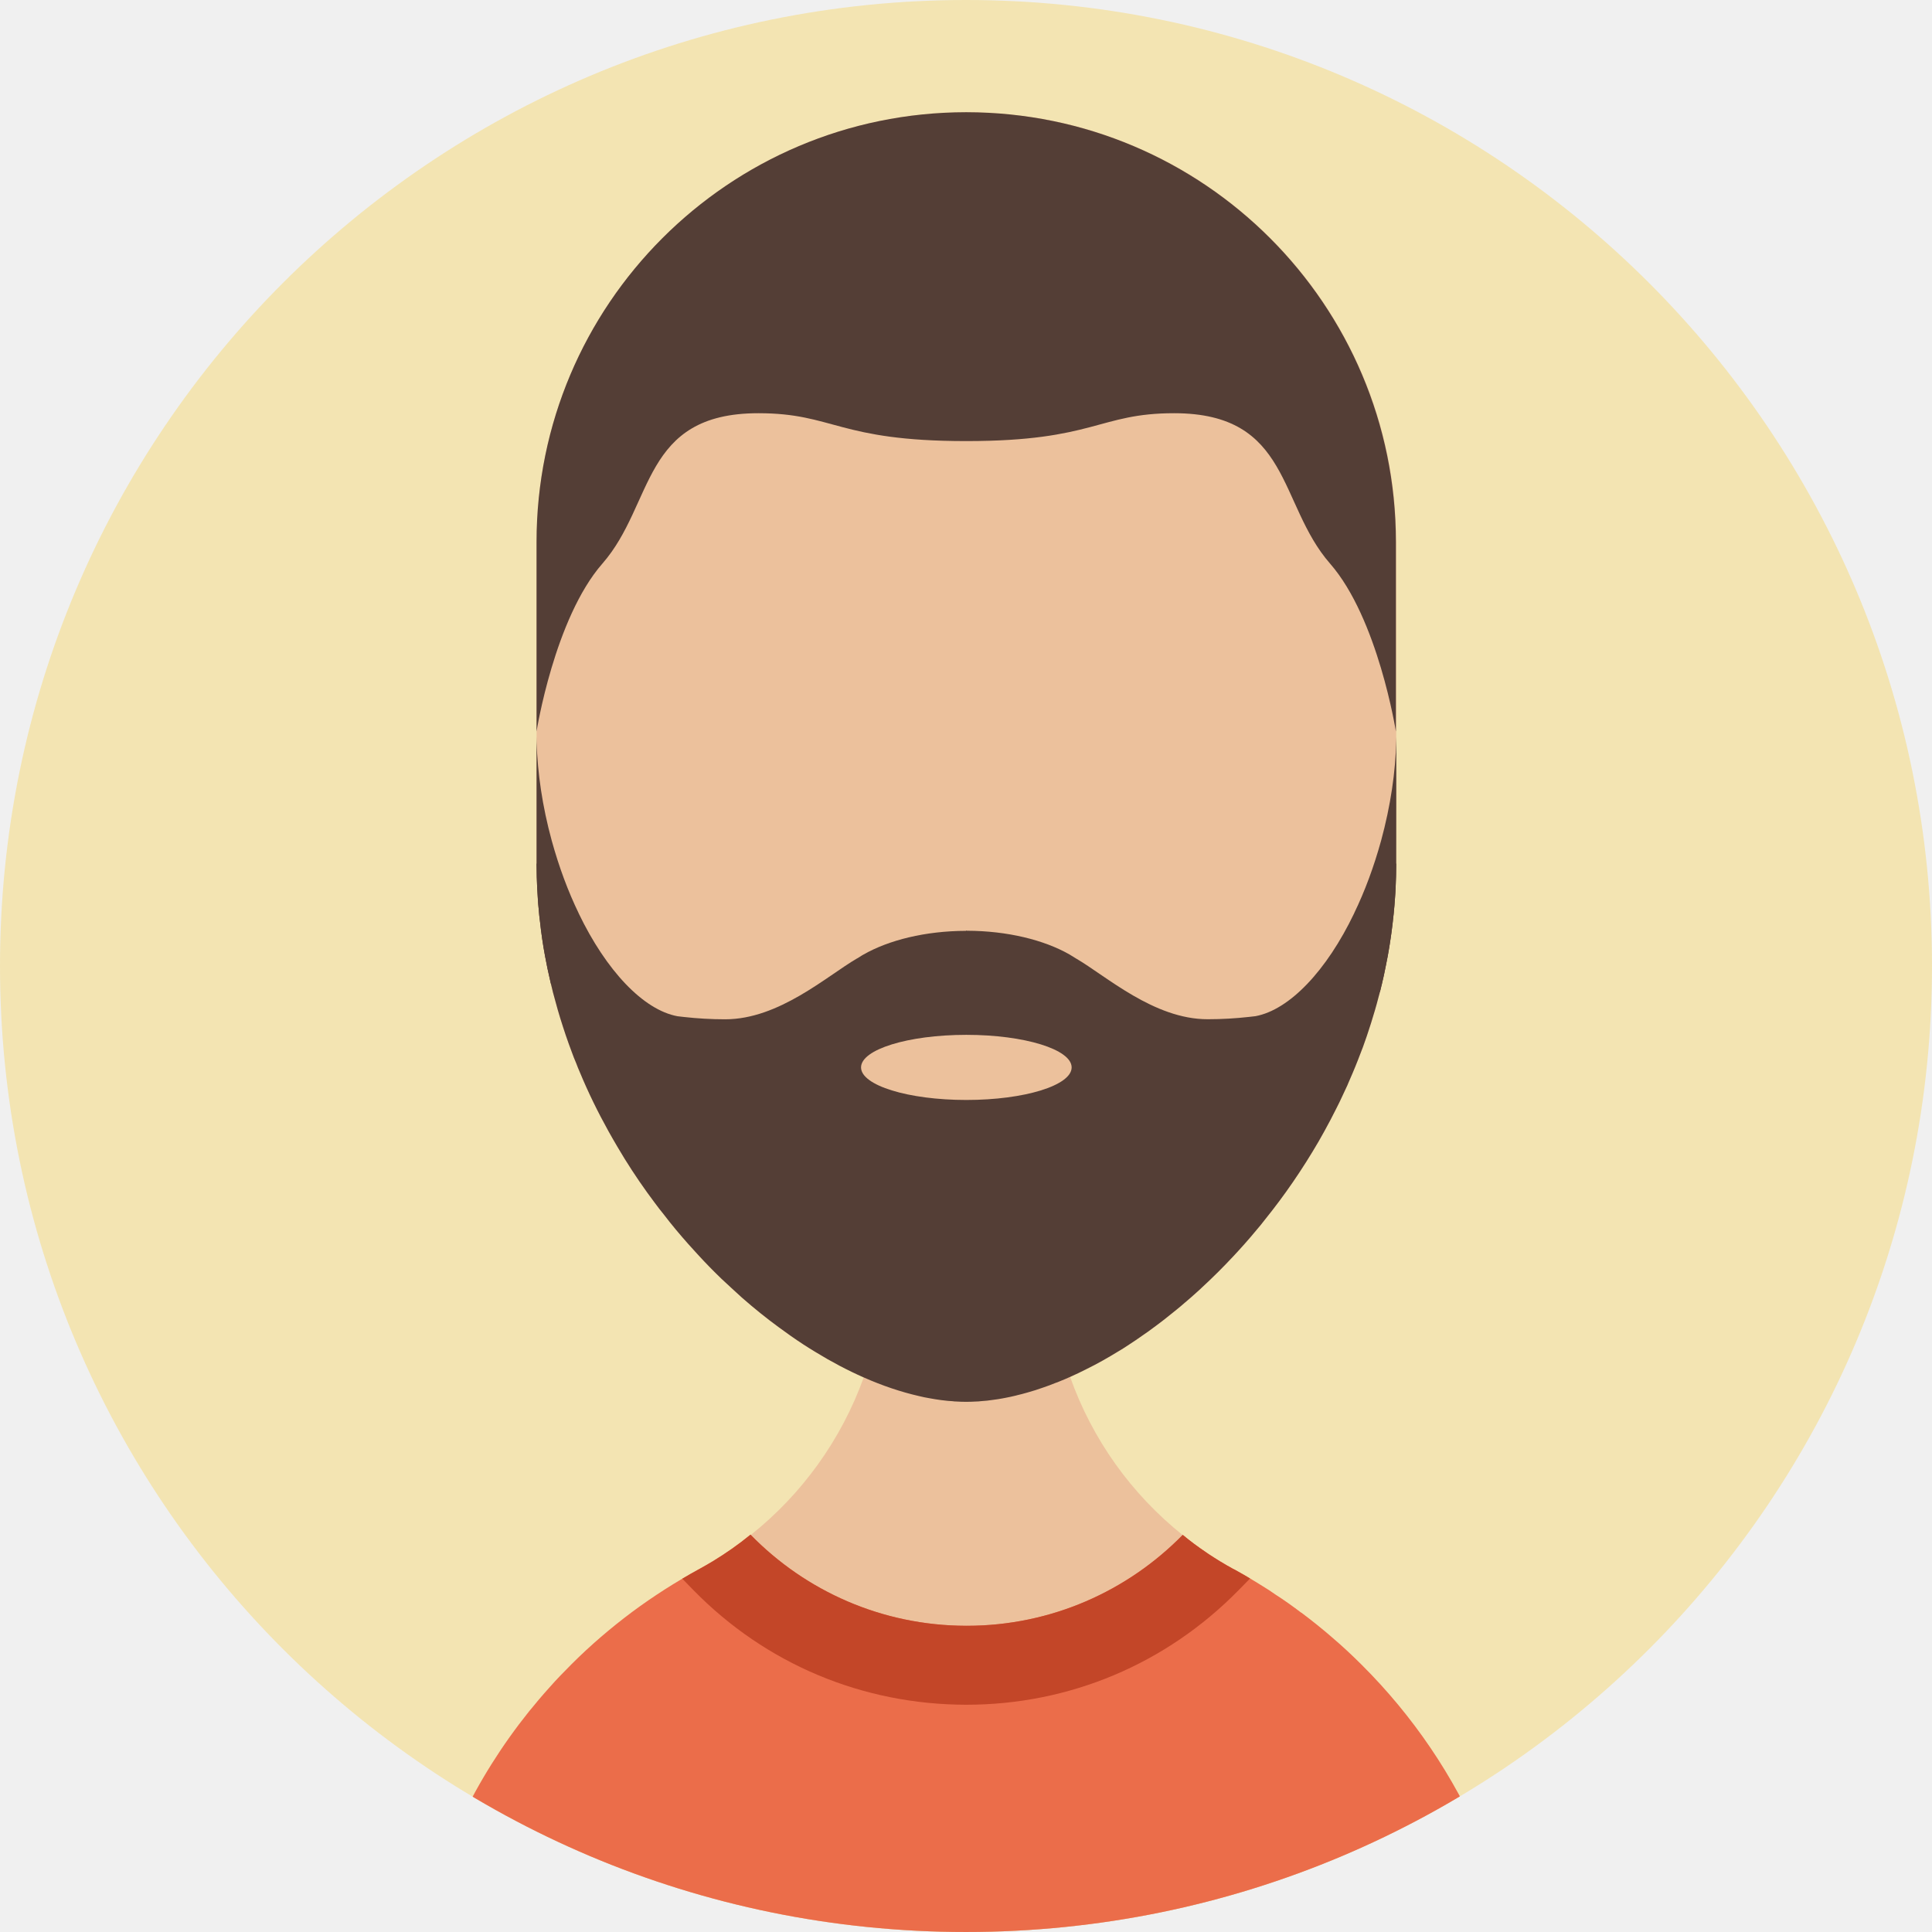
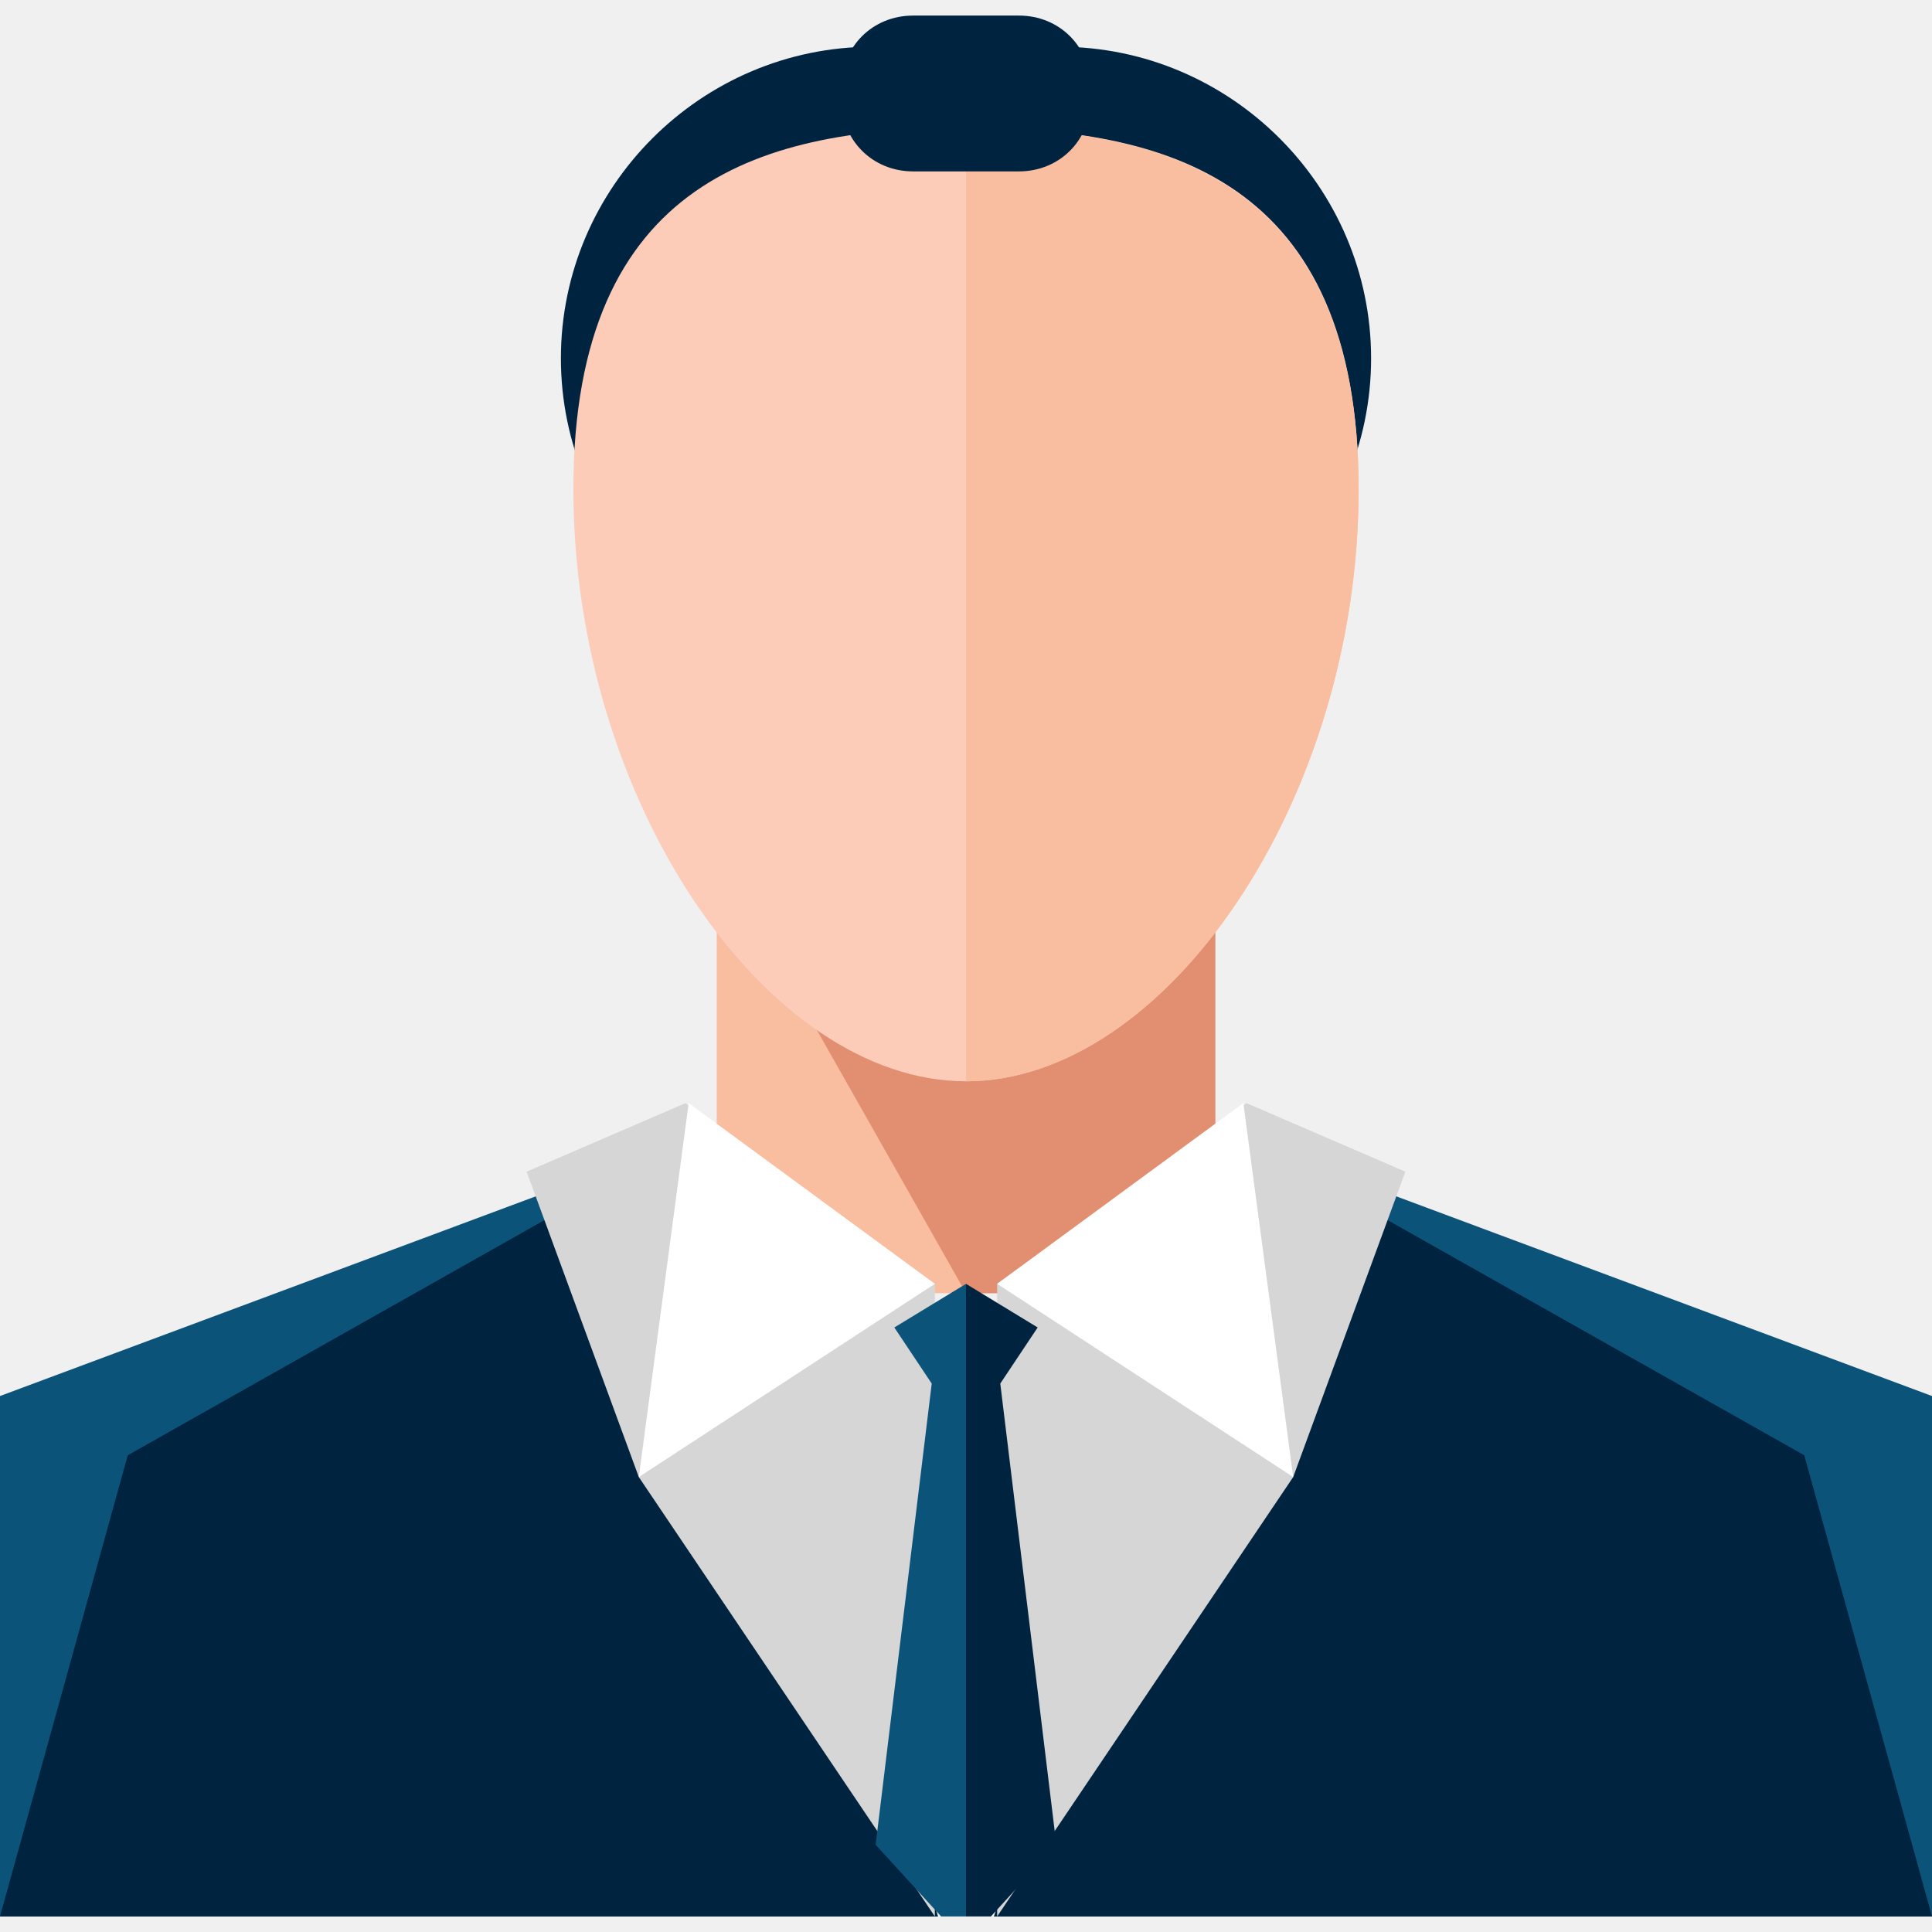
- <svg xmlns="http://www.w3.org/2000/svg" xmlns:xlink="http://www.w3.org/1999/xlink" version="1.1" id="Capa_1" x="0px" y="0px" viewBox="0 0 188.149 188.149" style="enable-background:new 0 0 188.149 188.149;" xml:space="preserve">
-   <g>
-     <g>
-       <defs>
-         <circle id="SVGID_1_" cx="94.074" cy="94.074" r="94.074" />
-       </defs>
-       <use xlink:href="#SVGID_1_" style="overflow:visible;fill:#F3E4B2;" />
-       <clipPath id="SVGID_2_">
-         <use xlink:href="#SVGID_1_" style="overflow:visible;" />
-       </clipPath>
-       <path style="clip-path:url(#SVGID_2_);fill:#ECC19C;" d="M135.973,52.784V84.05c0,0.452-0.01,0.904-0.021,1.356    c-0.01,0.37-0.02,0.73-0.041,1.101c-0.01,0.329-0.031,0.658-0.062,0.987c-0.01,0.236-0.031,0.473-0.051,0.709    c-0.011,0.145-0.021,0.277-0.042,0.422c-0.02,0.257-0.041,0.524-0.082,0.781c-0.041,0.493-0.103,0.977-0.175,1.47    c-0.01,0.124-0.031,0.247-0.051,0.37c-0.031,0.247-0.072,0.494-0.113,0.74v0.031c-0.061,0.359-0.123,0.709-0.185,1.069    c-0.093,0.493-0.185,0.987-0.288,1.47c-0.01,0.021-0.01,0.042-0.02,0.063c-0.01,0.071-0.021,0.144-0.041,0.216    c-0.01,0.021-0.01,0.041-0.021,0.062c-0.051,0.268-0.113,0.524-0.175,0.781c-0.02,0.113-0.041,0.227-0.082,0.34    c-0.031,0.185-0.083,0.369-0.123,0.555c-0.031,0.103-0.051,0.216-0.093,0.318c-0.021,0.093-0.051,0.186-0.072,0.268    c-0.216,0.843-0.463,1.666-0.72,2.488c-0.124,0.391-0.247,0.771-0.38,1.162c-0.01,0.041-0.031,0.082-0.041,0.123    c-0.123,0.35-0.247,0.699-0.37,1.049c-0.041,0.103-0.082,0.205-0.123,0.318c-0.124,0.329-0.247,0.658-0.38,0.987    c-0.154,0.4-0.319,0.791-0.483,1.183c-0.144,0.35-0.298,0.698-0.452,1.048c-0.02,0.063-0.051,0.113-0.072,0.175    c-0.175,0.37-0.339,0.74-0.514,1.101c-0.175,0.38-0.36,0.761-0.555,1.142c-0.37,0.75-0.771,1.501-1.172,2.23l-0.555,0.987    c-1.584,2.725-3.341,5.284-5.254,7.649c-0.257,0.339-0.524,0.668-0.802,0.986c-0.38,0.463-0.771,0.915-1.162,1.357    c-0.35,0.391-0.699,0.781-1.059,1.162c-0.987,1.059-1.995,2.066-3.023,3.013c-0.206,0.205-0.421,0.391-0.637,0.586    c-0.35,0.318-0.699,0.627-1.059,0.925c-0.277,0.247-0.565,0.483-0.854,0.72c-0.74,0.606-1.48,1.192-2.231,1.737    c-0.308,0.237-0.627,0.463-0.946,0.679c-0.514,0.37-1.039,0.72-1.563,1.06c-0.288,0.195-0.586,0.38-0.884,0.555    c-1.049,0.647-2.108,1.244-3.157,1.758c-0.257,0.134-0.514,0.258-0.771,0.381c-0.257,0.123-0.524,0.247-0.802,0.37    c-0.339,0.154-0.679,0.298-1.018,0.432c-0.134,0.061-0.267,0.113-0.401,0.154c-0.401,0.165-0.812,0.318-1.213,0.452    c-0.503,0.186-1.018,0.34-1.521,0.483c-0.35,0.103-0.709,0.195-1.059,0.277c-0.021,0.011-0.041,0.021-0.072,0.021    c-0.35,0.083-0.699,0.165-1.049,0.227c-0.092,0.021-0.185,0.041-0.277,0.052c-0.288,0.051-0.576,0.103-0.864,0.134    c-0.411,0.062-0.823,0.113-1.234,0.133c-0.144,0.021-0.277,0.031-0.421,0.031c-0.329,0.02-0.658,0.031-0.977,0.031h-0.031    c-0.318,0-0.637-0.011-0.956-0.031c-0.123,0-0.247-0.01-0.37-0.031c-0.288-0.01-0.586-0.041-0.895-0.082    c-0.061,0-0.133-0.01-0.195-0.021c-0.38-0.051-0.761-0.113-1.151-0.185c-0.329-0.052-0.658-0.124-0.998-0.206    c-1.758-0.401-3.567-1.008-5.397-1.819c-1.563-0.689-3.146-1.522-4.719-2.488c-0.791-0.483-1.583-0.997-2.365-1.542    c-0.391-0.278-0.781-0.556-1.172-0.844c-1.224-0.895-2.437-1.871-3.629-2.92c-0.329-0.298-0.658-0.596-0.987-0.904    c-0.329-0.298-0.658-0.607-0.977-0.905c-0.802-0.771-1.583-1.572-2.344-2.405c-0.298-0.319-0.596-0.647-0.895-0.987    c-0.822-0.925-1.624-1.881-2.385-2.879c-0.298-0.359-0.576-0.729-0.853-1.1c-1.039-1.378-2.025-2.817-2.951-4.309    c-0.247-0.4-0.494-0.811-0.73-1.213c-0.288-0.483-0.565-0.977-0.843-1.47c-1.028-1.851-1.974-3.773-2.796-5.758    c-0.124-0.288-0.247-0.576-0.35-0.863c-0.164-0.37-0.308-0.751-0.442-1.121c-0.206-0.545-0.401-1.09-0.586-1.635    c-0.185-0.545-0.36-1.101-0.535-1.655c-0.164-0.535-0.318-1.069-0.462-1.614c-0.165-0.576-0.319-1.162-0.453-1.758    c-0.01-0.062-0.031-0.124-0.041-0.186c-0.195-0.822-0.37-1.655-0.524-2.498c-0.206-1.11-0.37-2.241-0.493-3.383    c-0.052-0.359-0.083-0.72-0.113-1.079c-0.041-0.381-0.072-0.751-0.093-1.131c-0.051-0.689-0.082-1.389-0.103-2.088    c-0.01-0.452-0.021-0.904-0.021-1.356V52.784c0-23.103,18.722-41.835,41.824-41.855h0.042c3.187,0,6.292,0.359,9.273,1.028    c2.725,0.616,5.347,1.501,7.834,2.621c3.393,1.521,6.549,3.476,9.387,5.81c2.386,1.953,4.555,4.153,6.447,6.58    c5.511,7.022,8.831,15.844,8.903,25.446C135.973,52.537,135.973,52.66,135.973,52.784z" />
-       <path style="clip-path:url(#SVGID_2_);fill:#ECC19C;" d="M148.65,200.743v0.01H39.575v-0.01c0-6.159,1.018-12.091,2.91-17.612    c0.339-0.997,0.709-1.984,1.111-2.961v-0.011c0.391-0.977,0.822-1.933,1.274-2.878c1.799-3.794,4.041-7.342,6.642-10.59    c0.658-0.813,1.326-1.605,2.015-2.365c0.339-0.391,0.699-0.77,1.059-1.151c0.359-0.37,0.72-0.74,1.089-1.11    c1.841-1.841,3.814-3.526,5.892-5.079c1.038-0.771,2.087-1.491,3.177-2.189c1.09-0.689,2.2-1.348,3.331-1.964    c0.021-0.02,0.041-0.02,0.041-0.02c0.442-0.237,0.874-0.494,1.306-0.761c1.285-0.771,2.519-1.625,3.691-2.57    c4.966-3.948,8.811-9.254,11.001-15.34c1.306-3.64,2.015-7.557,2.015-11.649l7.947,0.041l8.174,0.042    c0,4.04,0.689,7.916,1.964,11.515c2.159,6.107,5.994,11.433,10.96,15.401c0.74,0.607,1.491,1.162,2.282,1.687    c0.083,0.061,0.154,0.112,0.237,0.164c0.37,0.247,0.74,0.493,1.131,0.72c0.421,0.257,0.853,0.514,1.285,0.751    c0.072,0.02,0.134,0.051,0.185,0.092c0.905,0.504,1.799,1.028,2.673,1.573c0.422,0.257,0.843,0.524,1.254,0.822    c0.854,0.545,1.686,1.142,2.499,1.759c0,0.01,0.01,0.01,0.01,0.01h0.01c1.039,0.771,2.046,1.594,3.033,2.437    c0.987,0.844,1.933,1.727,2.848,2.643C142.532,172.017,148.65,185.651,148.65,200.743z" />
-       <path style="clip-path:url(#SVGID_2_);fill:#EB6D4A;" d="M148.646,200.739H39.572c0-6.159,1.018-12.092,2.91-17.612    c0.339-0.997,0.71-1.984,1.11-2.961v-0.011c0.391-0.977,0.823-1.933,1.275-2.879c1.799-3.793,4.04-7.341,6.642-10.59    c0.658-0.812,1.327-1.604,2.015-2.364c0.339-0.391,0.699-0.771,1.059-1.151c0.36-0.37,0.72-0.74,1.09-1.11    c1.84-1.841,3.814-3.526,5.891-5.079c1.039-0.771,2.087-1.491,3.177-2.19c0.565-0.359,1.131-0.709,1.706-1.048    c0.535-0.319,1.08-0.628,1.625-0.926c0.021-0.021,0.041-0.01,0.041-0.01v-0.011c0.442-0.247,0.874-0.493,1.306-0.751    c1.285-0.781,2.519-1.645,3.67-2.591c0.01,0.011,0.01,0.011,0.021,0.021c5.326,5.449,12.739,8.832,20.964,8.853h0.083    c8.225,0,15.668-3.393,21.015-8.842l0.01-0.011c0.73,0.607,1.491,1.173,2.272,1.697c0.082,0.061,0.154,0.112,0.236,0.164    c0.37,0.247,0.751,0.483,1.131,0.72c0.421,0.257,0.854,0.504,1.285,0.74c0.072,0.021,0.124,0.062,0.185,0.093    c0.483,0.268,0.977,0.545,1.45,0.832c0.412,0.247,0.823,0.494,1.224,0.751c0.421,0.257,0.843,0.524,1.254,0.822    c0.854,0.545,1.686,1.142,2.498,1.759h0.021c1.038,0.781,2.056,1.594,3.033,2.446c0.987,0.844,1.933,1.728,2.848,2.643    C142.529,172.012,148.646,185.645,148.646,200.739z" />
-       <path style="clip-path:url(#SVGID_2_);fill:#543E36;" d="M135.973,84.05c0,0.452-0.01,0.904-0.021,1.356    c-0.01,0.37-0.02,0.73-0.041,1.101c-0.01,0.329-0.031,0.658-0.062,0.987c-0.01,0.236-0.031,0.473-0.051,0.709    c-0.011,0.145-0.021,0.277-0.042,0.422c-0.02,0.257-0.041,0.524-0.082,0.781c-0.052,0.493-0.103,0.986-0.175,1.47    c-0.01,0.124-0.031,0.247-0.051,0.37c-0.031,0.247-0.072,0.494-0.113,0.74c-0.051,0.37-0.123,0.74-0.185,1.101    c-0.082,0.432-0.165,0.853-0.257,1.274c-0.011,0.093-0.031,0.175-0.052,0.258c-0.01,0.071-0.031,0.144-0.041,0.216    c-0.01,0.021-0.01,0.041-0.021,0.062c0,0.051-0.01,0.093-0.02,0.134c-0.051,0.216-0.093,0.432-0.154,0.647    c-0.02,0.113-0.041,0.227-0.082,0.34c-0.042,0.205-0.093,0.4-0.154,0.596c-0.01,0.093-0.031,0.186-0.062,0.277    c-0.021,0.093-0.051,0.186-0.072,0.268c-0.216,0.843-0.463,1.666-0.72,2.488c-0.124,0.391-0.247,0.771-0.38,1.162    c-0.01,0.041-0.031,0.082-0.041,0.123c-0.123,0.35-0.247,0.699-0.37,1.049c-0.041,0.103-0.082,0.205-0.123,0.318    c-0.124,0.329-0.247,0.658-0.38,0.987c-0.154,0.4-0.319,0.791-0.483,1.183c-0.144,0.35-0.298,0.698-0.452,1.048    c-0.02,0.063-0.051,0.113-0.072,0.175c-0.175,0.37-0.339,0.74-0.514,1.101c-0.175,0.38-0.36,0.761-0.555,1.142    c-0.37,0.75-0.771,1.501-1.172,2.23l-0.555,0.987c-1.584,2.725-3.341,5.284-5.254,7.649c-0.257,0.339-0.524,0.668-0.802,0.986    c-0.38,0.463-0.771,0.915-1.162,1.357c-0.35,0.391-0.699,0.781-1.059,1.162c-0.987,1.059-1.995,2.066-3.023,3.013    c-0.206,0.205-0.421,0.391-0.637,0.586c-0.35,0.318-0.699,0.627-1.059,0.925c-0.277,0.247-0.565,0.483-0.854,0.72    c-0.74,0.606-1.48,1.192-2.231,1.737c-0.308,0.237-0.627,0.463-0.946,0.679c-0.514,0.37-1.039,0.72-1.563,1.06    c-0.288,0.195-0.586,0.38-0.884,0.555c-1.049,0.647-2.108,1.244-3.157,1.758c-0.257,0.134-0.514,0.258-0.771,0.381    c-0.257,0.123-0.524,0.247-0.802,0.37c-0.339,0.154-0.679,0.298-1.018,0.432c-0.134,0.061-0.267,0.113-0.401,0.154    c-0.401,0.165-0.812,0.318-1.213,0.452c-0.503,0.186-1.018,0.34-1.521,0.483c-0.35,0.103-0.709,0.195-1.059,0.277    c-0.021,0.011-0.041,0.021-0.072,0.021c-0.35,0.083-0.699,0.165-1.049,0.227c-0.092,0.021-0.185,0.041-0.277,0.052    c-0.288,0.051-0.576,0.103-0.864,0.134c-0.411,0.062-0.823,0.113-1.234,0.133c-0.144,0.021-0.277,0.031-0.421,0.031    c-0.329,0.02-0.658,0.031-0.977,0.031h-0.031c-0.318,0-0.637-0.011-0.956-0.031c-0.123,0-0.247-0.01-0.37-0.031    c-0.288-0.01-0.586-0.041-0.895-0.082c-0.061,0-0.133-0.01-0.195-0.021c-0.38-0.051-0.761-0.113-1.151-0.185    c-0.329-0.052-0.658-0.124-0.998-0.206c-1.758-0.401-3.567-1.008-5.397-1.819c-1.563-0.689-3.146-1.522-4.719-2.488    c-0.791-0.473-1.573-0.987-2.365-1.542c-0.391-0.278-0.781-0.556-1.172-0.844c-1.224-0.895-2.437-1.871-3.629-2.92    c-0.329-0.298-0.658-0.596-0.987-0.904c-0.329-0.298-0.658-0.607-0.977-0.905c-0.802-0.771-1.583-1.572-2.344-2.405    c-0.298-0.319-0.596-0.647-0.895-0.987c-0.822-0.925-1.624-1.881-2.385-2.879c-0.298-0.359-0.576-0.729-0.853-1.1    c-1.039-1.378-2.025-2.817-2.951-4.309c-0.247-0.4-0.494-0.811-0.73-1.213c-0.288-0.483-0.565-0.977-0.843-1.47    c-1.028-1.851-1.974-3.773-2.796-5.758c-0.124-0.288-0.247-0.576-0.35-0.863c-0.164-0.37-0.308-0.751-0.442-1.121    c-0.206-0.545-0.401-1.09-0.586-1.635c-0.185-0.545-0.36-1.101-0.535-1.655c-0.164-0.535-0.318-1.069-0.462-1.614    c-0.165-0.576-0.319-1.162-0.453-1.758c-0.01-0.062-0.031-0.124-0.041-0.186c-0.195-0.822-0.37-1.655-0.524-2.498    c-0.206-1.11-0.37-2.241-0.493-3.383c-0.052-0.359-0.083-0.72-0.113-1.079c-0.041-0.381-0.072-0.751-0.093-1.131    c-0.051-0.689-0.082-1.389-0.103-2.088c-0.01-0.452-0.021-0.904-0.021-1.356l6.683,13.14l11.484,5.007L84,103.42h0.01    l10.065,0.915h0.062l9.417,0.853c0,0,0-0.01,0.01,0l21.005,1.893L135.973,84.05z" />
-       <g style="clip-path:url(#SVGID_2_);">
-         <path style="fill:#543E36;" d="M94.159,90.651l-0.01,10.127v0.01l-0.01,3.548v2.786l-0.01,9.253v0.011l-0.01-0.011h-0.01     l-0.031-0.021L53.64,95.771c-0.01-0.062-0.031-0.124-0.041-0.186c-0.195-0.822-0.37-1.655-0.524-2.498     c-0.206-1.11-0.37-2.241-0.493-3.383c-0.052-0.359-0.083-0.72-0.113-1.079c-0.041-0.381-0.072-0.751-0.093-1.131     c-0.051-0.689-0.082-1.389-0.103-2.088c-0.01-0.452-0.021-0.904-0.021-1.356V71.764c0,0.175,0.01,0.35,0.01,0.524     c0.082,2.971,0.555,6.24,1.47,9.582c0.71,2.57,1.593,4.945,2.622,7.063v0.01c2.694,5.604,6.303,9.407,9.623,10.024     c0.206,0.031,0.421,0.052,0.627,0.072c1.285,0.144,2.632,0.226,4.02,0.226c5.244,0,9.901-4.215,12.831-5.922     c0.021-0.01,0.041-0.021,0.062-0.03c0.154-0.093,0.308-0.186,0.442-0.278c0.041-0.03,0.082-0.051,0.124-0.071     c2.467-1.409,6.025-2.304,9.993-2.313H94.159z" />
-         <path style="fill:#543E36;" d="M135.981,71.759l-0.01,12.286c0,3.084-0.288,6.107-0.822,9.037     c-0.216,1.172-0.463,2.334-0.751,3.485l-9.49,13.705l-30.783,6.097h-0.01l-0.01,0.011v-0.011l-0.031-25.728h0.083     c3.968,0.011,7.536,0.905,10.003,2.313c0.042,0.021,0.072,0.041,0.113,0.072c0.144,0.092,0.298,0.185,0.453,0.277     c0.01,0.01,0.031,0.021,0.051,0.031c2.94,1.706,7.587,5.925,12.831,5.925c1.388,0,2.735-0.082,4.02-0.226     c0.216-0.021,0.421-0.041,0.637-0.072c3.311-0.617,6.93-4.421,9.613-10.024v-0.01c1.028-2.118,1.912-4.493,2.622-7.063     c0.925-3.394,1.409-6.704,1.47-9.716C135.981,72.016,135.981,71.892,135.981,71.759z" />
-       </g>
-       <ellipse style="clip-path:url(#SVGID_2_);fill:#ECC19C;" cx="94.108" cy="103.95" rx="10.255" ry="3.171" />
-       <path style="clip-path:url(#SVGID_2_);fill:#543E36;" d="M94.116,10.929h-0.04c-23.102,0.021-41.824,18.753-41.824,41.855V71.24    c0,0,1.737-11.012,6.416-16.358c5.079-5.809,3.794-14.641,15.186-14.641c7.351,0,7.762,2.714,20.213,2.714h0.01h0.04h0.01    c12.451,0,12.862-2.714,20.213-2.714c11.392,0,10.106,8.831,15.186,14.641c4.678,5.346,6.415,16.358,6.415,16.358V52.784    C135.94,29.682,117.218,10.949,94.116,10.929z" />
-       <g style="clip-path:url(#SVGID_2_);">
-         <path style="fill:#C34628;" d="M121.74,153.721l-1.131,1.152c-7.053,7.186-16.471,11.145-26.516,11.145     c-10.147-0.021-19.545-3.989-26.567-11.165l-1.08-1.11c0.535-0.319,1.08-0.628,1.625-0.926c0.021-0.021,0.041-0.01,0.041-0.01     v-0.011c0.442-0.247,0.874-0.493,1.306-0.751c1.285-0.781,2.519-1.645,3.67-2.591c0.01,0.011,0.01,0.011,0.021,0.021     c5.326,5.449,12.739,8.832,20.964,8.853h0.083c8.225,0,15.668-3.393,21.015-8.842l0.01-0.011c0.73,0.607,1.491,1.173,2.272,1.697     c0.082,0.061,0.154,0.112,0.236,0.164c0.37,0.247,0.751,0.483,1.131,0.72c0.421,0.257,0.854,0.504,1.285,0.74     c0.072,0.021,0.124,0.062,0.185,0.093C120.774,153.157,121.267,153.434,121.74,153.721z" />
-       </g>
-     </g>
-   </g>
+ <svg xmlns="http://www.w3.org/2000/svg" version="1.1" id="Layer_1" x="0px" y="0px" viewBox="0 0 496 496" style="enable-background:new 0 0 496 496;" xml:space="preserve">
+   <path style="fill:#00233F;" d="M352,92c0,44-36,80-80,80h-48c-44,0-80-36-80-80l0,0c0-44,36-80,80-80h48C316,12,352,48,352,92  L352,92z" />
+   <rect x="184" y="212" style="fill:#F9BDA0;" width="128" height="120" />
+   <polygon style="fill:#E28F71;" points="312,332 248,332 180,212 312,212 " />
+   <path style="fill:#FCCCB9;" d="M348.8,125.6c0,80-49.6,152-100.8,152s-100.8-72-100.8-152S196.8,32.8,248,32.8  C299.2,32.8,348.8,45.6,348.8,125.6z" />
+   <path style="fill:#F9BDA0;" d="M248,32.8c51.2,0,100.8,13.6,100.8,92.8c0,80-49.6,152-100.8,152" />
+   <path style="fill:#00233F;" d="M280,25.6C280,36,272,44,261.6,44h-27.2C224,44,216,36,216,25.6v-3.2C216,12,224,4,234.4,4h27.2  C272,4,280,12,280,22.4V25.6z" />
+   <polygon style="fill:#0C537A;" points="176,292.8 0,358.4 0,492 240.8,492 " />
+   <polygon style="fill:#00233F;" points="176,292.8 32.8,373.6 0,492 240.8,492 " />
+   <polygon style="fill:#D6D6D6;" points="176,283.2 135.2,300.8 164,379.2 240,492 240,329.6 " />
+   <polygon style="fill:#FFFFFF;" points="176.8,283.2 240,329.6 164,379.2 " />
+   <polygon style="fill:#0C537A;" points="320,292.8 496,358.4 496,492 255.2,492 " />
+   <polygon style="fill:#00233F;" points="320,292.8 463.2,373.6 496,492 255.2,492 " />
+   <polygon style="fill:#D6D6D6;" points="320,283.2 360.8,300.8 332,379.2 256,492 256,329.6 " />
+   <polygon style="fill:#FFFFFF;" points="319.2,283.2 256,329.6 332,379.2 " />
+   <polygon style="fill:#0C537A;" points="229.6,340.8 239.2,355.2 224.8,473.6 241.6,492 248,492 248,329.6 " />
+   <polygon style="fill:#00233F;" points="266.4,340.8 256.8,355.2 271.2,473.6 254.4,492 248,492 248,329.6 " />
  <g>
</g>
  <g>
</g>
  <g>
</g>
  <g>
</g>
  <g>
</g>
  <g>
</g>
  <g>
</g>
  <g>
</g>
  <g>
</g>
  <g>
</g>
  <g>
</g>
  <g>
</g>
  <g>
</g>
  <g>
</g>
  <g>
</g>
</svg>
